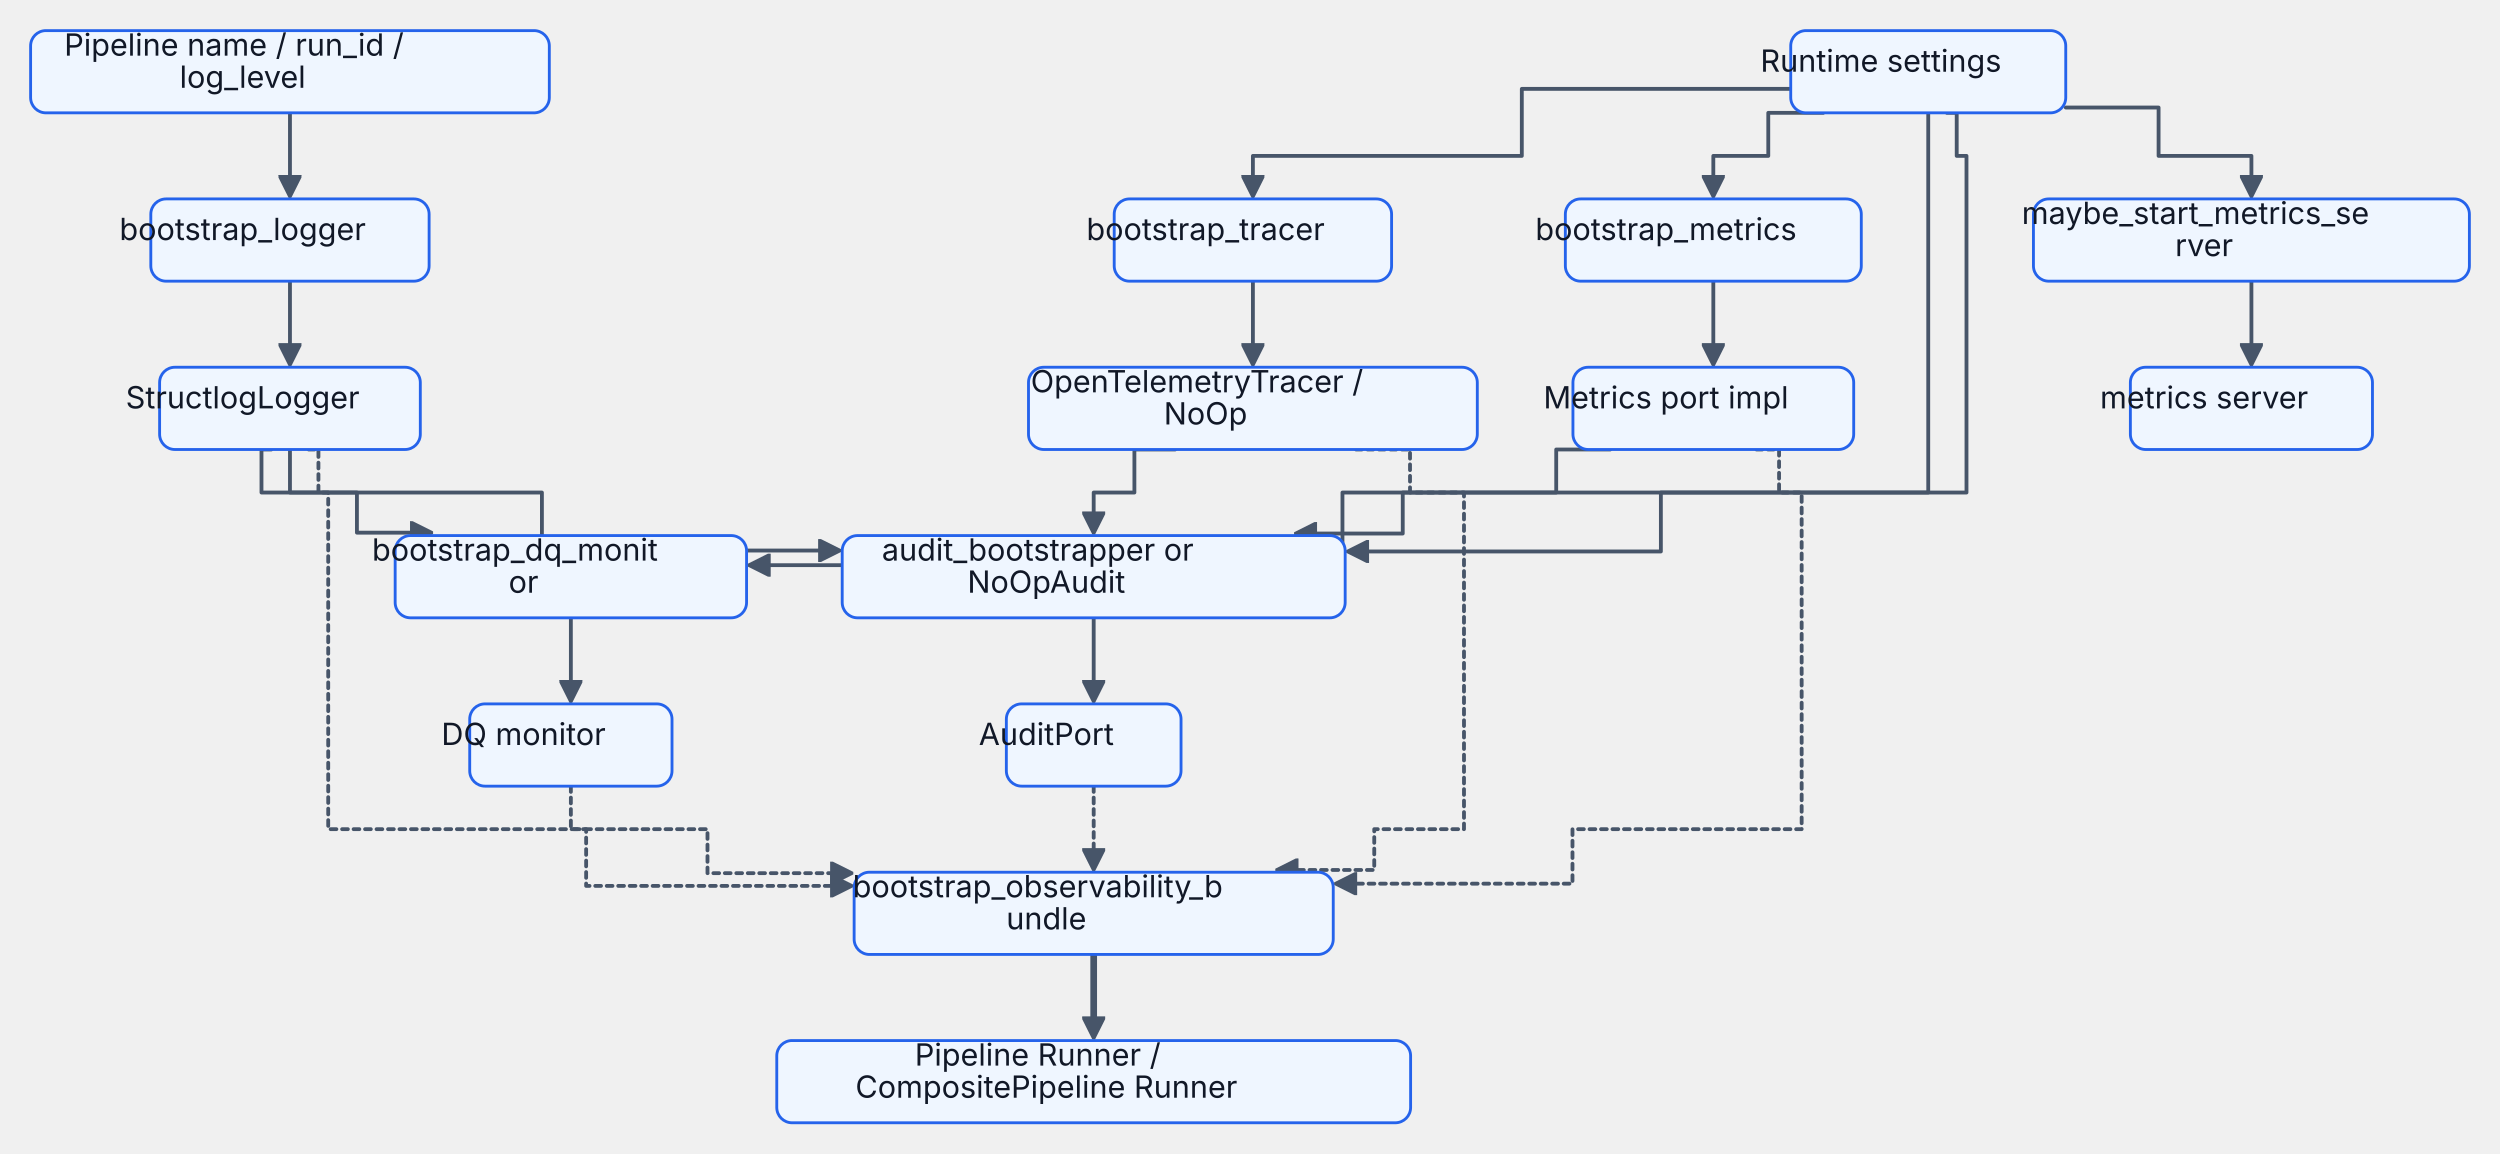
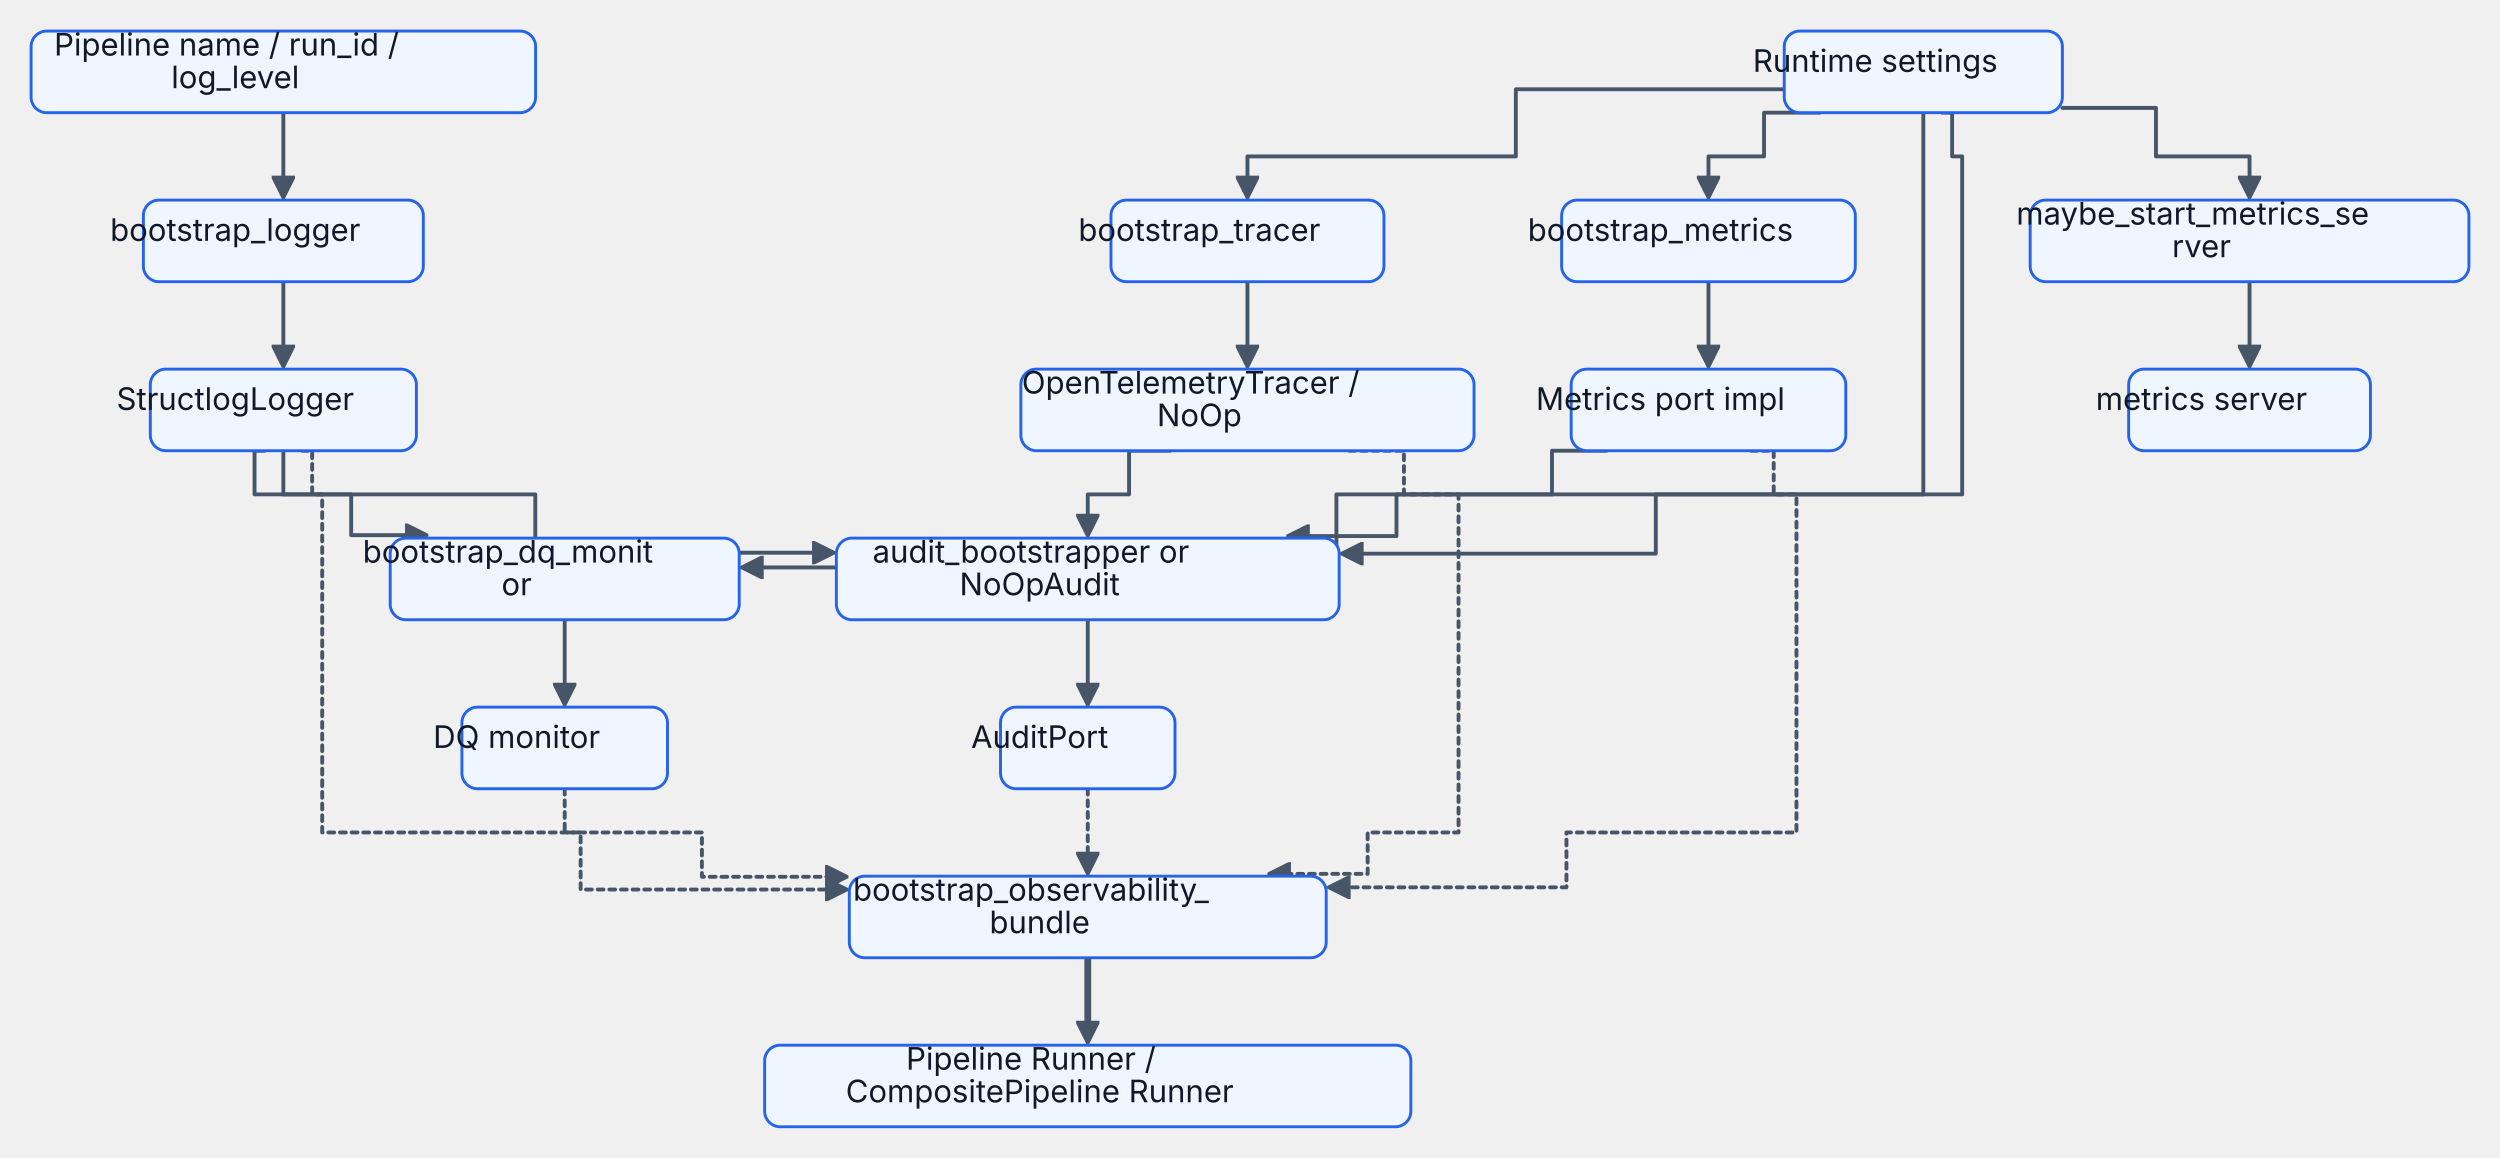
- <svg xmlns="http://www.w3.org/2000/svg" id="my-svg" width="100%" aria-roledescription="flowchart-v2" style="max-width:1307.02px;background-color:white" viewBox="-16 -16 1307.02 603">
+ <svg xmlns="http://www.w3.org/2000/svg" id="my-svg" width="100%" aria-roledescription="flowchart-v2" style="max-width:1286.86px;background-color:white" viewBox="-16 -16 1286.859 596">
  <style>#my-svg{font-size:16px;fill:#212121;}#my-svg .error-icon{fill:#552222;}#my-svg .error-text{fill:#552222;stroke:#552222;}#my-svg .edge-thickness-normal{stroke-width:2px;}#my-svg .edge-thickness-thick{stroke-width:3.5px;}#my-svg .edge-pattern-solid{stroke-dasharray:0;}#my-svg .edge-pattern-dashed{stroke-dasharray:3;}#my-svg .edge-pattern-dotted{stroke-dasharray:2;}#my-svg .marker{fill:#475569;stroke:#475569;}#my-svg .marker.cross{stroke:#475569;}#my-svg svg{font-size:16px;}#my-svg .label{color:#212121;}#my-svg .cluster-label text{fill:#1e40af;}#my-svg .cluster-label span,#my-svg p{color:#1e40af;}#my-svg .label text,#my-svg span,#my-svg p{fill:#212121;color:#212121;}#my-svg .node rect,#my-svg .node circle,#my-svg .node ellipse,#my-svg .node polygon,#my-svg .node path{fill:#eff6ff;stroke:#2563eb;stroke-width:1px;}#my-svg .flowchart-label text{text-anchor:middle;}#my-svg .node .label{text-align:center;}#my-svg .node.clickable{cursor:pointer;}#my-svg .arrowheadPath{fill:#333333;}#my-svg .edgePath .path{stroke:#475569;stroke-width:2.0px;}#my-svg .flowchart-link{stroke:#475569;fill:none;}#my-svg .edgeLabel{background-color:#ffffff;text-align:center;}#my-svg .edgeLabel rect{opacity:0.5;background-color:#ffffff;fill:#ffffff;}#my-svg .labelBkg{background-color:rgba(255, 255, 255, 0.5);}#my-svg .cluster rect{fill:#f8fafc;stroke:#94a3b8;stroke-width:1px;}#my-svg .cluster text{fill:#1e40af;}#my-svg .cluster span,#my-svg p{color:#1e40af;}#my-svg div.mermaidTooltip{position:absolute;text-align:center;max-width:200px;padding:2px;font-size:12px;background:#f0fdf4;border:1px solid #707070;border-radius:2px;pointer-events:none;z-index:100;}#my-svg .flowchartTitleText{text-anchor:middle;font-size:18px;fill:#212121;}#my-svg :root{--mermaid-font-family:"trebuchet ms",verdana,arial,sans-serif;}/*
 * Пользовательские стили диаграмм BioETL (структурированная копия)
 * Источник: custom.css
 * Цель: сгруппировать правила по типам элементов и документировать назначение каждого CSS-параметра.
 */

/* =========================================================
 * 1) Глобальная типографика и базовое поведение текста
 * ========================================================= */
svg {
    /* Задаёт основной стек шрифтов для всего текста в SVG. */
    font-family: Inter, -apple-system, BlinkMacSystemFont, 'Segoe UI', Roboto,
    Oxygen, Ubuntu, sans-serif;
}



/* =========================================================
 * 2) Общая геометрия узлов (для нескольких типов диаграмм)
 * ========================================================= */
.node rect,
.node circle,
.node ellipse,
.node polygon,
.node path {
    /* Единая толщина контура для фигур узлов. */
    stroke-width: 1.5px !important;
    /* Скругляет углы по горизонтали для более мягкого вида. */
    rx: 8;
    /* Скругляет углы по вертикали в паре с rx. */
    ry: 8;
    /* Добавляет лёгкую тень и отделяет узлы от фона. */
    filter:  none; /*  drop-shadow(0px 1px 2px rgba(0, 0, 0, 0.05));*/
}

/* =========================================================
 * 3) Контейнеры subgraph / cluster
 * ========================================================= */
.cluster rect,
.cluster path {
    /* Увеличивает радиус углов у контейнеров-групп. */
    rx: 10;
    /* Поддерживает симметрию скругления по вертикали. */
    ry: 10;
    /* Нейтральная заливка контейнера для снижения визуального шума. */
    fill: #f8fafc;
    /* Приглушённая обводка, чтобы границы были заметны, но не доминировали. */
    stroke: #94a3b8;
    /* Толщина границы контейнера в тон большинству узлов. */
    stroke-width: 1.5px;
    /* Убирает пунктир у рамок контейнеров. */
    stroke-dasharray: none;
    /* Делает фон контейнера полностью непрозрачным. */
    fill-opacity: 1;
    /* Отключает тень контейнера, чтобы акцент оставался на узлах. */
    filter: none;
}

.cluster text {
    /* Нормальный вес шрифта для заголовков групп. */
    font-weight: 400;
    /* Увеличенный размер заголовка относительно текста узлов. */
    font-size: 16px;
}

/* =========================================================
 * 4) Стили линий связей (edges/links)
 * ========================================================= */
.edgePath .path {
    /* Делает основные ребра более заметными в плотных графах. */
    stroke-width: 2.5px;
    /* Скругляет соединения сегментов линий. */
    stroke-linejoin: round;
    /* Скругляет окончания линий. */
    stroke-linecap: round;
}

.edgePath path,
.flowchart-link,
.relation,
.messageLine0,
.messageLine1,
.transition path {
    /* Унифицированные скруглённые соединения для всех типов линий. */
    stroke-linejoin: round;
    /* Унифицированные скруглённые окончания для всех типов линий. */
    stroke-linecap: round;
}

.transition path {
    /* Выравнивает толщину переходов state diagram с основными ребрами. */
    stroke-width: 2.5px;
}

/* =========================================================
 * 5) Подписи ребер и fallback-текст
 * ========================================================= */
.edgeLabel {
    /* Компактный размер шрифта для подписей на связях. */
    font-size: 12px;
    /* Плотная межстрочность для экономии места. */
    line-height: 1.1;
    /* Базовый непрозрачный фон под подписью. */
    background-color: #ffffff;
    /* Небольшие внутренние отступы вокруг текста. */
    padding: 1px 3px;
    /* Мягкое скругление фона подписи. */
    border-radius: 2px;
}

.edgeLabel span,
.edgeLabel p,
text.fo-fallback {
    /* Принудительный тёмный fill для контраста в SVG-рендерах. */
    fill: #111827 !important;
    /* Принудительный тёмный цвет для HTML-подписей. */
    color: #111827 !important;
    /* Полная непрозрачность текста. */
    opacity: 1 !important;
    /* Компактная межстрочность для многострочных подписей. */
    line-height: 1.1;
    /* Убирает стандартные внешние отступы HTML-параграфов. */
    margin: 0;
    /* Убирает стандартные внутренние отступы HTML-параграфов. */
    padding: 0;
}

.edgeLabel .labelBkg,
.labelBkg {
    /* Жёстко задаёт белый фон под текстом подписей. */
    background-color: #ffffff !important;
    /* Делает фон полностью непрозрачным во всех просмотрщиках. */
    opacity: 1 !important;
}

.edgeLabel rect {
    /* Переопределяет полупрозрачный фон по умолчанию у Mermaid. */
    opacity: 1 !important;
    /* Жёстко фиксирует белую заливку прямоугольника под подписью. */
    fill: #ffffff !important;
}

/* =========================================================
 * 6) Элементы sequence diagram
 * ========================================================= */
.actor {
    /* Толщина границы actor-блоков. */
    stroke-width: 1.5px;
    /* Скругление углов actor-блоков по горизонтали. */
    rx: 4;
    /* Скругление углов actor-блоков по вертикали. */
    ry: 4;
}

.messageLine0,
.messageLine1 {
    /* Толщина линий сообщений в sequence diagram. */
    stroke-width: 1.6px;
}

.messageText {
    /* Базовый размер текста сообщений. */
    font-size: 13px;
}

.activation0 {
    /* Более тонкая линия activation bar, чтобы не перегружать схему. */
    stroke-width: 1px;
}

.note {
    /* Скругление углов заметки по горизонтали. */
    rx: 4;
    /* Скругление углов заметки по вертикали. */
    ry: 4;
    /* Тонкая граница для вторичных блоков. */
    stroke-width: 1px;
    /* Лёгкая тень для визуального отделения заметок. */
    filter: drop-shadow(1px 1px 2px rgba(0, 0, 0, 0.06));
}

/* =========================================================
 * 7) Базовые элементы class diagram
 * ========================================================= */
g.classGroup rect {
    /* Скругление углов class box по горизонтали. */
    rx: 10;
    /* Скругление углов class box по вертикали. */
    ry: 10;
    /* Толщина границы class box. */
    stroke-width: 1.5px;
    /* Мягкая тень у class box без агрессивного контраста. */
    filter: drop-shadow(1px 1px 2px rgba(0, 0, 0, 0.06));
}

g.classGroup text {
    /* Базовый размер текста внутри class diagram. */
    font-size: 14px;
    padding: 10px 10px;
}

g.classGroup line {
    /* Толщина внутренних разделителей класса. */
    stroke-width: 1px;
}

.relation {
    /* Толщина связей между классами на уровне основных ребер. */
    stroke-width: 2.5px;
}

/* =========================================================
 * 8) Типографика HTML-лейблов class diagram
 * ========================================================= */
g.label-group .nodeLabel {
    /* Увеличенный размер названия класса для иерархии. */
    font-size: 16px !important;
    /* Полужирный акцент на имени класса. */
    font-weight: 200 !important;
    /* Лёгкое межбуквенное расстояние для читаемости заголовка. */
    letter-spacing: 0.01em;
}

g.annotation-group .nodeLabel {
    /* Уменьшенный размер для стереотипов/аннотаций. */
    font-size: 11px !important;
    /* Курсив для визуального отделения аннотаций. */
    font-style: italic !important;
    /* Небольшое ослабление контраста вторичного текста. */
    opacity: 0.8;
}

g.members-group .nodeLabel,
g.methods-group .nodeLabel {
    /* Компактный размер для атрибутов и методов. */
    font-size: 12px !important;
    /* Нормальный вес шрифта для плотного структурного текста. */
    font-weight: 400 !important;
}

/* =========================================================
 * 9) Помощники размеров foreignObject (class/flowchart)
 * ========================================================= */
g.members-group foreignObject,
g.methods-group foreignObject {
    /* Минимальная высота областей members/methods. */
    min-height: 40px;
}

.node foreignObject &gt; div,
g.classGroup foreignObject &gt; div {
    /* Стабилизирует вычисление размеров с учётом отступов/границ. */
    box-sizing: border-box;
}

.node.size-sm foreignObject &gt; div {
    /* Минимальная высота для малого размерного уровня узла. */
    min-height: 80px;
    /* Минимальная ширина для малого размерного уровня узла. */
    min-width: 180px;
}

.node.size-md foreignObject &gt; div {
    /* Минимальная высота для среднего размерного уровня узла. */
    min-height: 140px;
    /* Минимальная ширина для среднего размерного уровня узла. */
    min-width: 260px;
}

.node.size-lg foreignObject &gt; div {
    /* Минимальная высота для большого размерного уровня узла. */
    min-height: 200px;
    /* Минимальная ширина для большого размерного уровня узла. */
    min-width: 340px;
}

/* =========================================================
 * 10) Элементы state diagram
 * ========================================================= */
g.stateGroup rect {
    /* Скругление углов контейнеров состояний по горизонтали. */
    rx: 8;
    /* Скругление углов контейнеров состояний по вертикали. */
    ry: 8;
}

.statediagram-state rect {
    /* Скругление углов узлов состояния по горизонтали. */
    rx: 8;
    /* Скругление углов узлов состояния по вертикали. */
    ry: 8;
    /* Толщина границы узла состояния. */
    stroke-width: 1.5px;
    /* Лёгкая тень для визуального отделения state box. */
    filter: drop-shadow(1px 2px 3px rgba(0, 0, 0, 0.08));
}

/* =========================================================
 * 11) Элементы ER diagram
 * ========================================================= */
.er.entityBox {
    /* Толщина границы сущности ER-диаграммы. */
    stroke-width: 1.5px;
    /* Скругление углов сущности по горизонтали. */
    rx: 4;
    /* Скругление углов сущности по вертикали. */
    ry: 4;
    /* Лёгкая тень для отделения блоков сущностей. */
    filter: drop-shadow(1px 2px 3px rgba(0, 0, 0, 0.08));
}

/* =========================================================
 * 12) Узлы mindmap
 * ========================================================= */
.mindmap-node rect,
.mindmap-node circle {
    /* Толщина контура узлов mindmap. */
    stroke-width: 1.5px;
    /* Чуть более выраженная тень для плотных радиальных веток. */
    filter: drop-shadow(1px 2px 2px rgba(0, 0, 0, 0.1));
}

/* =========================================================
 * 13) Маркеры стрелок
 * ========================================================= */
marker path {
    /* Единый нейтральный цвет наконечников стрелок. */
    fill: #475569;
}

/* =========================================================
 * 14) Цветовая карта архитектурных слоёв (fallback-селекторы)
 * ========================================================= */
[id*="Domain"] &gt; rect,
[id*="Domain"] &gt; path {
    /* Цвет фона для доменного слоя. */
    fill: #f5f3ff !important;
    /* Цвет границы для доменного слоя. */
    stroke: #7c3aed !important;
}

.cluster[id*="Domain"] &gt; rect,
.cluster[id*="Domain"] &gt; path {
    fill: #ffffff !important;
}

[id*="Application"] &gt; rect,
[id*="Application"] &gt; path {
    /* Цвет фона для application-слоя. */
    fill: #f0fdf4 !important;
    /* Цвет границы для application-слоя. */
    stroke: #16a34a !important;
}

.cluster[id*="Application"] &gt; rect,
.cluster[id*="Application"] &gt; path {
    fill: #ffffff !important;
}

[id*="Infrastructure"] &gt; rect,
[id*="Infrastructure"] &gt; path {
    /* Цвет фона для infrastructure-слоя. */
    fill: #fff1f2 !important;
    /* Цвет границы для infrastructure-слоя. */
    stroke: #dc2626 !important;
}

.cluster[id*="Infrastructure"] &gt; rect,
.cluster[id*="Infrastructure"] &gt; path {
    fill: #ffffff !important;
}

[id*="Composition"] &gt; rect,
[id*="Composition"] &gt; path {
    /* Цвет фона для composition-слоя. */
    fill: #fff7ed !important;
    /* Цвет границы для composition-слоя. */
    stroke: #f59e0b !important;
}

.cluster[id*="Composition"] &gt; rect,
.cluster[id*="Composition"] &gt; path {
    fill: #ffffff !important;
}

[id*="Interfaces"] &gt; rect,
[id*="Interfaces"] &gt; path {
    /* Цвет фона для слоя интерфейсов. */
    fill: #eff6ff !important;
    /* Цвет границы для слоя интерфейсов. */
    stroke: #2563eb !important;
}

.cluster[id*="Interfaces"] &gt; rect,
.cluster[id*="Interfaces"] &gt; path {
    fill: #ffffff !important;
}

[id*="External"] &gt; rect,
[id*="External"] &gt; path {
    /* Цвет фона для внешних систем. */
    fill: #f1f5f9 !important;
    /* Цвет границы для внешних систем. */
    stroke: #64748b !important;
}

.cluster[id*="External"] &gt; rect,
.cluster[id*="External"] &gt; path {
    fill: #ffffff !important;
}

/* Белая подложка под подписи всех архитектурных/medallion слоёв */
g.cluster[id*="Domain"] .cluster-label foreignObject &gt; div,
g.cluster[id*="Application"] .cluster-label foreignObject &gt; div,
g.cluster[id*="Infrastructure"] .cluster-label foreignObject &gt; div,
g.cluster[id*="Composition"] .cluster-label foreignObject &gt; div,
g.cluster[id*="Interfaces"] .cluster-label foreignObject &gt; div,
g.cluster[id*="External"] .cluster-label foreignObject &gt; div,
g.cluster[id*="Bronze"] .cluster-label foreignObject &gt; div,
g.cluster[id*="Silver"] .cluster-label foreignObject &gt; div,
g.cluster[id*="Gold"] .cluster-label foreignObject &gt; div,
g.cluster[id*="Quarantine"] .cluster-label foreignObject &gt; div {
    background: #ffffff !important;
    padding: 0 6px !important;
    border-radius: 4px;
}

/* Fallback для рендеров без foreignObject: не рисуем толстую обводку */
g.cluster[id*="Domain"] .cluster-label text.fo-fallback,
g.cluster[id*="Application"] .cluster-label text.fo-fallback,
g.cluster[id*="Infrastructure"] .cluster-label text.fo-fallback,
g.cluster[id*="Composition"] .cluster-label text.fo-fallback,
g.cluster[id*="Interfaces"] .cluster-label text.fo-fallback,
g.cluster[id*="External"] .cluster-label text.fo-fallback,
g.cluster[id*="Bronze"] .cluster-label text.fo-fallback,
g.cluster[id*="Silver"] .cluster-label text.fo-fallback,
g.cluster[id*="Gold"] .cluster-label text.fo-fallback,
g.cluster[id*="Quarantine"] .cluster-label text.fo-fallback {
    fill: #111827 !important;
    stroke: none !important;
}

/* =========================================================
 * 15) Цветовая карта слоёв Medallion
 * ========================================================= */
[id*="Bronze"] &gt; rect,
[id*="Bronze"] &gt; path {
    /* Цвет фона Bronze-слоя. */
    fill: #fff7ed !important;
    /* Цвет границы Bronze-слоя. */
    stroke: #f59e0b !important;
}

[id*="Silver"] &gt; rect,
[id*="Silver"] &gt; path {
    /* Цвет фона Silver-слоя. */
    fill: #f8fafc !important;
    /* Цвет границы Silver-слоя. */
    stroke: #475569 !important;
}

[id*="Gold"] &gt; rect,
[id*="Gold"] &gt; path {
    /* Цвет фона Gold-слоя. */
    fill: #fefce8 !important;
    /* Цвет границы Gold-слоя. */
    stroke: #ca8a04 !important;
}

[id*="Quarantine"] &gt; rect,
[id*="Quarantine"] &gt; path {
    /* Цвет фона для карантинных/проблемных потоков данных. */
    fill: #ffe4e6 !important;
    /* Цвет границы для карантинных/проблемных потоков данных. */
    stroke: #e11d48 !important;
}
/* Нормализует вес текста в узлах и заголовках слоёв (без полужирного акцента). */
.node .label text,
.node .label tspan,
.node .label .nodeLabel,
text.fo-fallback {
    stroke: none !important;
    stroke-width: 0 !important;
    fill: #111827 !important;
    font-weight: 400 !important;
}
/* Single text layer (fallback-only) */
text.fo-fallback {
    display: inline !important;
}

foreignObject {
    display: none !important;
}/* bioetl-inject */#my-svg .edgeLabel rect{opacity:1!important;fill:#ffffff!important}#my-svg .labelBkg{background-color:#ffffff!important;opacity:1!important}#my-svg .edgeLabel .labelBkg{background-color:#ffffff!important;opacity:1!important}#my-svg .edgeLabel{font-size:12px;line-height:1.1;padding:1px 3px}#my-svg .edgeLabel span{color:#111827!important;fill:#111827!important;opacity:1!important;line-height:1.1;margin:0;padding:0}#my-svg .edgeLabel p{color:#111827!important;fill:#111827!important;opacity:1!important;line-height:1.1;margin:0;padding:0}#my-svg text.fo-fallback{color:#111827!important;fill:#111827!important;opacity:1!important}</style>
  <marker id="my-svg_flowchart-pointEnd" class="marker flowchart" markerHeight="12" markerUnits="userSpaceOnUse" markerWidth="12" orient="auto" refX="6" refY="5" viewBox="0 0 10 10">
    <path d="m0 0 10 5-10 5z" class="arrowMarkerPath" style="stroke-width:1;stroke-dasharray:1,0" />
  </marker>
  <marker id="my-svg_flowchart-pointStart" class="marker flowchart" markerHeight="12" markerUnits="userSpaceOnUse" markerWidth="12" orient="auto" refX="4.5" refY="5" viewBox="0 0 10 10">
    <path d="m0 5 10 5V0z" class="arrowMarkerPath" style="stroke-width:1;stroke-dasharray:1,0" />
  </marker>
  <marker id="my-svg_flowchart-circleEnd" class="marker flowchart" markerHeight="11" markerUnits="userSpaceOnUse" markerWidth="11" orient="auto" refX="11" refY="5" viewBox="0 0 10 10">
    <circle cx="5" cy="5" r="5" class="arrowMarkerPath" style="stroke-width:1;stroke-dasharray:1,0" />
  </marker>
  <marker id="my-svg_flowchart-circleStart" class="marker flowchart" markerHeight="11" markerUnits="userSpaceOnUse" markerWidth="11" orient="auto" refX="-1" refY="5" viewBox="0 0 10 10">
    <circle cx="5" cy="5" r="5" class="arrowMarkerPath" style="stroke-width:1;stroke-dasharray:1,0" />
  </marker>
  <marker id="my-svg_flowchart-crossEnd" class="marker cross flowchart" markerHeight="11" markerUnits="userSpaceOnUse" markerWidth="11" orient="auto" refX="12" refY="5.2" viewBox="0 0 11 11">
    <path d="m1 1 9 9m0-9-9 9" class="arrowMarkerPath" style="stroke-width:2;stroke-dasharray:1,0" />
  </marker>
  <marker id="my-svg_flowchart-crossStart" class="marker cross flowchart" markerHeight="11" markerUnits="userSpaceOnUse" markerWidth="11" orient="auto" refX="-1" refY="5.2" viewBox="0 0 11 11">
    <path d="m1 1 9 9m0-9-9 9" class="arrowMarkerPath" style="stroke-width:2;stroke-dasharray:1,0" />
  </marker>
  <g class="root">
    <g class="edgePaths">
-       <path id="L-context-logger_fn-0" marker-end="url(#my-svg_flowchart-pointEnd)" d="M135.594 43v22.5h0v17.2h0" class="edge-thickness-normal edge-pattern-solid flowchart-link LS-context LE-logger_fn" style="fill:none" />
-       <path id="L-settings-tracer_fn-0" marker-end="url(#my-svg_flowchart-pointEnd)" d="M920.207 30.46h-140.59V65.5h-140.59v17.2h0" class="edge-thickness-normal edge-pattern-solid flowchart-link LS-settings LE-tracer_fn" style="fill:none" />
-       <path id="L-settings-metrics_fn-0" marker-end="url(#my-svg_flowchart-pointEnd)" d="M937.195 43h-28.728v22.5h-28.729v17.2h0" class="edge-thickness-normal edge-pattern-solid flowchart-link LS-settings LE-metrics_fn" style="fill:none" />
-       <path id="L-settings-dq_fn-0" marker-end="url(#my-svg_flowchart-pointEnd)" d="M992.098 43v22.5h0v44h0v44h0v44h0v44H685.85v37.976H379.602" class="edge-thickness-normal edge-pattern-solid flowchart-link LS-settings LE-dq_fn" style="fill:none" />
-       <path id="L-settings-audit_fn-0" marker-end="url(#my-svg_flowchart-pointEnd)" d="M1001.87 43h5.114v22.5h5.114v44h0v44h0v44h0v44H852.319v30.814H692.541" class="edge-thickness-normal edge-pattern-solid flowchart-link LS-settings LE-audit_fn" style="fill:none" />
-       <path id="L-logger_fn-logger-0" marker-end="url(#my-svg_flowchart-pointEnd)" d="M135.594 131v22.5h0v17.2h0" class="edge-thickness-normal edge-pattern-solid flowchart-link LS-logger_fn LE-logger" style="fill:none" />
-       <path id="L-tracer_fn-tracer-0" marker-end="url(#my-svg_flowchart-pointEnd)" d="M639.027 131v22.5h0v17.2h0" class="edge-thickness-normal edge-pattern-solid flowchart-link LS-tracer_fn LE-tracer" style="fill:none" />
-       <path id="L-metrics_fn-metrics-0" marker-end="url(#my-svg_flowchart-pointEnd)" d="M879.738 131v22.5h0v17.2h0" class="edge-thickness-normal edge-pattern-solid flowchart-link LS-metrics_fn LE-metrics" style="fill:none" />
-       <path id="L-dq_fn-dq-0" marker-end="url(#my-svg_flowchart-pointEnd)" d="M282.453 307v22.5h0v17.2h0" class="edge-thickness-normal edge-pattern-solid flowchart-link LS-dq_fn LE-dq" style="fill:none" />
-       <path id="L-logger-audit_fn-0" marker-end="url(#my-svg_flowchart-pointEnd)" d="M125.821 219h-5.114v22.5h146.61v30.331h151.722" class="edge-thickness-normal edge-pattern-solid flowchart-link LS-logger LE-audit_fn" style="fill:none" />
-       <path id="L-tracer-audit_fn-0" marker-end="url(#my-svg_flowchart-pointEnd)" d="M598.354 219h-21.282v22.5h-21.283v17.2h0" class="edge-thickness-normal edge-pattern-solid flowchart-link LS-tracer LE-audit_fn" style="fill:none" />
-       <path id="L-metrics-audit_fn-0" marker-end="url(#my-svg_flowchart-pointEnd)" d="M825.815 219h-28.216v22.5h-80.233v21.43H665.35" class="edge-thickness-normal edge-pattern-solid flowchart-link LS-metrics LE-audit_fn" style="fill:none" />
-       <path id="L-audit_fn-audit-0" marker-end="url(#my-svg_flowchart-pointEnd)" d="M555.79 307v22.5h0v17.2h0" class="edge-thickness-normal edge-pattern-solid flowchart-link LS-audit_fn LE-audit" style="fill:none" />
-       <path id="L-logger-dq_fn-0" marker-end="url(#my-svg_flowchart-pointEnd)" d="M135.594 219v22.5h35.01v20.979h35.011" class="edge-thickness-normal edge-pattern-solid flowchart-link LS-logger LE-dq_fn" style="fill:none" />
-       <path id="L-logger-bundle_fn-0" marker-end="url(#my-svg_flowchart-pointEnd)" d="M145.366 219h5.114v22.5h5.114v44h0v44h0v44h0v44h134.842v29.65H425.28" class="edge-thickness-normal edge-pattern-dotted flowchart-link LS-logger LE-bundle_fn" style="fill:none;stroke-width:2px;stroke-dasharray:3" />
-       <path id="L-tracer-bundle_fn-0" marker-end="url(#my-svg_flowchart-pointEnd)" d="M692.951 219h28.216v22.5h28.216v44h0v44h0v44h0v44h-46.914v21.325h-46.915" class="edge-thickness-normal edge-pattern-dotted flowchart-link LS-tracer LE-bundle_fn" style="fill:none;stroke-width:2px;stroke-dasharray:3" />
-       <path id="L-metrics-bundle_fn-0" marker-end="url(#my-svg_flowchart-pointEnd)" d="M902.303 219h11.808v22.5h11.807v44h0v44h0v44h0v44H806.106v28.486H686.294" class="edge-thickness-normal edge-pattern-dotted flowchart-link LS-metrics LE-bundle_fn" style="fill:none;stroke-width:2px;stroke-dasharray:3" />
-       <path id="L-dq-bundle_fn-0" marker-end="url(#my-svg_flowchart-pointEnd)" d="M282.453 395v22.5h71.43v22.997h71.431" class="edge-thickness-normal edge-pattern-dotted flowchart-link LS-dq LE-bundle_fn" style="fill:none;stroke-width:2px;stroke-dasharray:3" />
-       <path id="L-audit-bundle_fn-0" marker-end="url(#my-svg_flowchart-pointEnd)" d="M555.79 395v22.5h0v17.2h0" class="edge-thickness-normal edge-pattern-dotted flowchart-link LS-audit LE-bundle_fn" style="fill:none;stroke-width:2px;stroke-dasharray:3" />
-       <path id="L-settings-server_fn-0" marker-end="url(#my-svg_flowchart-pointEnd)" d="M1063.988 40.221h48.535V65.5h48.536v17.2h0" class="edge-thickness-normal edge-pattern-solid flowchart-link LS-settings LE-server_fn" style="fill:none" />
-       <path id="L-server_fn-server-0" marker-end="url(#my-svg_flowchart-pointEnd)" d="M1161.059 131v22.5h0v17.2h0" class="edge-thickness-normal edge-pattern-solid flowchart-link LS-server_fn LE-server" style="fill:none" />
-       <path id="L-bundle_fn-app-0" marker-end="url(#my-svg_flowchart-pointEnd)" d="M555.79 483v22.5h0v17.2h0" class="edge-thickness-thick edge-pattern-solid flowchart-link LS-bundle_fn LE-app" style="stroke-width:3.5px;fill:none" />
+       <path id="L-context-logger_fn-0" marker-end="url(#my-svg_flowchart-pointEnd)" d="M129.852 42v22.5h0v17.2h0" class="edge-thickness-normal edge-pattern-solid flowchart-link LS-context LE-logger_fn" style="fill:none" />
+       <path id="L-settings-tracer_fn-0" marker-end="url(#my-svg_flowchart-pointEnd)" d="M902.43 29.95H764.273V64.5H626.117v17.2h0" class="edge-thickness-normal edge-pattern-solid flowchart-link LS-settings LE-tracer_fn" style="fill:none" />
+       <path id="L-settings-metrics_fn-0" marker-end="url(#my-svg_flowchart-pointEnd)" d="M920.63 42h-28.6v22.5h-28.6v17.2h0" class="edge-thickness-normal edge-pattern-solid flowchart-link LS-settings LE-metrics_fn" style="fill:none" />
+       <path id="L-settings-dq_fn-0" marker-end="url(#my-svg_flowchart-pointEnd)" d="M974.016 42v22.5h0V108h0v43.5h0V195h0v43.5h-302.11v37.583H369.799" class="edge-thickness-normal edge-pattern-solid flowchart-link LS-settings LE-dq_fn" style="fill:none" />
+       <path id="L-settings-audit_fn-0" marker-end="url(#my-svg_flowchart-pointEnd)" d="M983.67 42h5.173v22.5h5.173V108h0v43.5h0V195h0v43.5h-157.71v30.484h-157.71" class="edge-thickness-normal edge-pattern-solid flowchart-link LS-settings LE-audit_fn" style="fill:none" />
+       <path id="L-logger_fn-logger-0" marker-end="url(#my-svg_flowchart-pointEnd)" d="M129.852 129v22.5h0v17.2h0" class="edge-thickness-normal edge-pattern-solid flowchart-link LS-logger_fn LE-logger" style="fill:none" />
+       <path id="L-tracer_fn-tracer-0" marker-end="url(#my-svg_flowchart-pointEnd)" d="M626.117 129v22.5h0v17.2h0" class="edge-thickness-normal edge-pattern-solid flowchart-link LS-tracer_fn LE-tracer" style="fill:none" />
+       <path id="L-metrics_fn-metrics-0" marker-end="url(#my-svg_flowchart-pointEnd)" d="M863.43 129v22.5h0v17.2h0" class="edge-thickness-normal edge-pattern-solid flowchart-link LS-metrics_fn LE-metrics" style="fill:none" />
+       <path id="L-dq_fn-dq-0" marker-end="url(#my-svg_flowchart-pointEnd)" d="M274.68 303v22.5h0v17.2h0" class="edge-thickness-normal edge-pattern-solid flowchart-link LS-dq_fn LE-dq" style="fill:none" />
+       <path id="L-logger-audit_fn-0" marker-end="url(#my-svg_flowchart-pointEnd)" d="M120.196 216h-5.172v22.5h144.519v30.003h149.691" class="edge-thickness-normal edge-pattern-solid flowchart-link LS-logger LE-audit_fn" style="fill:none" />
+       <path id="L-tracer-audit_fn-0" marker-end="url(#my-svg_flowchart-pointEnd)" d="M586.433 216h-21.26v22.5h-21.259v17.2h0" class="edge-thickness-normal edge-pattern-solid flowchart-link LS-tracer LE-audit_fn" style="fill:none" />
+       <path id="L-metrics-audit_fn-0" marker-end="url(#my-svg_flowchart-pointEnd)" d="M810.975 216h-28.1v22.5h-80.039v21.43H650.9" class="edge-thickness-normal edge-pattern-solid flowchart-link LS-metrics LE-audit_fn" style="fill:none" />
+       <path id="L-audit_fn-audit-0" marker-end="url(#my-svg_flowchart-pointEnd)" d="M543.914 303v22.5h0v17.2h0" class="edge-thickness-normal edge-pattern-solid flowchart-link LS-audit_fn LE-audit" style="fill:none" />
+       <path id="L-logger-dq_fn-0" marker-end="url(#my-svg_flowchart-pointEnd)" d="M129.852 216v22.5h34.917v20.975h34.918" class="edge-thickness-normal edge-pattern-solid flowchart-link LS-logger LE-dq_fn" style="fill:none" />
+       <path id="L-logger-bundle_fn-0" marker-end="url(#my-svg_flowchart-pointEnd)" d="M139.507 216h5.172v22.5h5.173V282h0v43.5h0V369h0v43.5h133.026v29.37h133.026" class="edge-thickness-normal edge-pattern-dotted flowchart-link LS-logger LE-bundle_fn" style="fill:none;stroke-width:2px;stroke-dasharray:3" />
+       <path id="L-tracer-bundle_fn-0" marker-end="url(#my-svg_flowchart-pointEnd)" d="M678.572 216h28.1v22.5h28.101V282h0v43.5h0V369h0v43.5h-46.776v21.322h-46.776" class="edge-thickness-normal edge-pattern-dotted flowchart-link LS-tracer LE-bundle_fn" style="fill:none;stroke-width:2px;stroke-dasharray:3" />
+       <path id="L-metrics-bundle_fn-0" marker-end="url(#my-svg_flowchart-pointEnd)" d="M885.295 216h11.714v22.5h11.714V282h0v43.5h0V369h0v43.5H790.32v28.237H671.919" class="edge-thickness-normal edge-pattern-dotted flowchart-link LS-metrics LE-bundle_fn" style="fill:none;stroke-width:2px;stroke-dasharray:3" />
+       <path id="L-dq-bundle_fn-0" marker-end="url(#my-svg_flowchart-pointEnd)" d="M274.68 390v22.5h70.63v22.823h70.63" class="edge-thickness-normal edge-pattern-dotted flowchart-link LS-dq LE-bundle_fn" style="fill:none;stroke-width:2px;stroke-dasharray:3" />
+       <path id="L-audit-bundle_fn-0" marker-end="url(#my-svg_flowchart-pointEnd)" d="M543.914 390v22.5h0v17.2h0" class="edge-thickness-normal edge-pattern-dotted flowchart-link LS-audit LE-bundle_fn" style="fill:none;stroke-width:2px;stroke-dasharray:3" />
+       <path id="L-settings-server_fn-0" marker-end="url(#my-svg_flowchart-pointEnd)" d="M1045.602 39.544h48.168V64.5h48.168v17.2h0" class="edge-thickness-normal edge-pattern-solid flowchart-link LS-settings LE-server_fn" style="fill:none" />
+       <path id="L-server_fn-server-0" marker-end="url(#my-svg_flowchart-pointEnd)" d="M1141.938 129v22.5h0v17.2h0" class="edge-thickness-normal edge-pattern-solid flowchart-link LS-server_fn LE-server" style="fill:none" />
+       <path id="L-bundle_fn-app-0" marker-end="url(#my-svg_flowchart-pointEnd)" d="M543.914 477v22.5h0v17.2h0" class="edge-thickness-thick edge-pattern-solid flowchart-link LS-bundle_fn LE-app" style="stroke-width:3.5px;fill:none" />
    </g>
    <g class="nodes">
-       <g id="flowchart-settings-0" class="node default comp flowchart-label" transform="translate(992.098 21.5)">
-         <rect width="143.781" height="43" x="-71.891" y="-21.5" class="basic label-container" rx="0" ry="0" />
-         <g class="label" transform="translate(-59.89 -9.5)">
-           <rect />
-           <text xml:space="preserve" x="59.891" y="9.5" class="fo-fallback" text-anchor="middle">
-             <tspan x="59.891">Runtime settings</tspan>
-           </text>
-         </g>
-       </g>
-       <g id="flowchart-context-1" class="node default default flowchart-label" transform="translate(135.594 21.5)">
-         <rect width="271.188" height="43" x="-135.594" y="-21.5" class="basic label-container" rx="0" ry="0" />
-         <g class="label" transform="translate(-123.594 -9.5)">
-           <rect />
-           <text xml:space="preserve" x="123.594" y="1.1" class="fo-fallback" text-anchor="middle">
-             <tspan x="123.594">Pipeline name / run_id /</tspan>
-             <tspan x="123.594" dy="16.8">log_level</tspan>
-           </text>
-         </g>
-       </g>
-       <g id="flowchart-logger_fn-2" class="node default comp flowchart-label" transform="translate(135.594 109.5)">
-         <rect width="145.5" height="43" x="-72.75" y="-21.5" class="basic label-container" rx="0" ry="0" />
-         <g class="label" transform="translate(-60.75 -9.5)">
-           <rect />
-           <text xml:space="preserve" x="60.75" y="9.5" class="fo-fallback" text-anchor="middle">
-             <tspan x="60.75">bootstrap_logger</tspan>
-           </text>
-         </g>
-       </g>
-       <g id="flowchart-tracer_fn-3" class="node default comp flowchart-label" transform="translate(639.027 109.5)">
-         <rect width="145.016" height="43" x="-72.508" y="-21.5" class="basic label-container" rx="0" ry="0" />
-         <g class="label" transform="translate(-60.508 -9.5)">
-           <rect />
-           <text xml:space="preserve" x="60.508" y="9.5" class="fo-fallback" text-anchor="middle">
-             <tspan x="60.508">bootstrap_tracer</tspan>
-           </text>
-         </g>
-       </g>
-       <g id="flowchart-metrics_fn-4" class="node default comp flowchart-label" transform="translate(879.738 109.5)">
-         <rect width="154.719" height="43" x="-77.359" y="-21.5" class="basic label-container" rx="0" ry="0" />
-         <g class="label" transform="translate(-65.36 -9.5)">
-           <rect />
-           <text xml:space="preserve" x="65.359" y="9.5" class="fo-fallback" text-anchor="middle">
-             <tspan x="65.359">bootstrap_metrics</tspan>
-           </text>
-         </g>
-       </g>
-       <g id="flowchart-dq_fn-5" class="node default comp flowchart-label" transform="translate(282.453 285.5)">
-         <rect width="183.719" height="43" x="-91.859" y="-21.5" class="basic label-container" rx="0" ry="0" />
-         <g class="label" transform="translate(-79.86 -9.5)">
-           <rect />
-           <text xml:space="preserve" x="79.859" y="1.1" class="fo-fallback" text-anchor="middle">
-             <tspan x="79.859">bootstrap_dq_monit</tspan>
-             <tspan x="79.859" dy="16.8">or</tspan>
-           </text>
-         </g>
-       </g>
-       <g id="flowchart-audit_fn-6" class="node default default flowchart-label" transform="translate(555.79 285.5)">
-         <rect width="262.953" height="43" x="-131.477" y="-21.5" class="basic label-container" rx="0" ry="0" />
-         <g class="label" transform="translate(-119.477 -9.5)">
-           <rect />
-           <text xml:space="preserve" x="119.477" y="1.1" class="fo-fallback" text-anchor="middle">
-             <tspan x="119.477">audit_bootstrapper or</tspan>
-             <tspan x="119.477" dy="16.8">NoOpAudit</tspan>
-           </text>
-         </g>
-       </g>
-       <g id="flowchart-audit-7" class="node default default flowchart-label" transform="translate(555.79 373.5)">
-         <rect width="91.328" height="43" x="-45.664" y="-21.5" class="basic label-container" rx="0" ry="0" />
-         <g class="label" transform="translate(-33.664 -9.5)">
-           <rect />
-           <text xml:space="preserve" x="33.664" y="9.5" class="fo-fallback" text-anchor="middle">
-             <tspan x="33.664">AuditPort</tspan>
-           </text>
-         </g>
-       </g>
-       <g id="flowchart-bundle_fn-8" class="node default comp flowchart-label" transform="translate(555.79 461.5)">
-         <rect width="250.484" height="43" x="-125.242" y="-21.5" class="basic label-container" rx="0" ry="0" />
-         <g class="label" transform="translate(-113.242 -9.5)">
-           <rect />
-           <text xml:space="preserve" x="113.242" y="1.1" class="fo-fallback" text-anchor="middle">
-             <tspan x="113.242">bootstrap_observability_b</tspan>
-             <tspan x="113.242" dy="16.8">undle</tspan>
-           </text>
-         </g>
-       </g>
-       <g id="flowchart-server_fn-9" class="node default comp flowchart-label" transform="translate(1161.059 109.5)">
-         <rect width="227.922" height="43" x="-113.961" y="-21.5" class="basic label-container" rx="0" ry="0" />
-         <g class="label" transform="translate(-101.96 -9.5)">
-           <rect />
-           <text xml:space="preserve" x="101.961" y="1.1" class="fo-fallback" text-anchor="middle">
-             <tspan x="101.961">maybe_start_metrics_se</tspan>
-             <tspan x="101.961" dy="16.8">rver</tspan>
-           </text>
-         </g>
-       </g>
-       <g id="flowchart-logger-10" class="node default infra flowchart-label" transform="translate(135.594 197.5)">
-         <rect width="136.297" height="43" x="-68.148" y="-21.5" class="basic label-container" rx="0" ry="0" />
-         <g class="label" transform="translate(-56.148 -9.5)">
-           <rect />
-           <text xml:space="preserve" x="56.148" y="9.5" class="fo-fallback" text-anchor="middle">
-             <tspan x="56.148">StructlogLogger</tspan>
-           </text>
-         </g>
-       </g>
-       <g id="flowchart-tracer-11" class="node default infra flowchart-label" transform="translate(639.027 197.5)">
-         <rect width="234.641" height="43" x="-117.32" y="-21.5" class="basic label-container" rx="0" ry="0" />
-         <g class="label" transform="translate(-105.32 -9.5)">
-           <rect />
-           <text xml:space="preserve" x="105.32" y="1.1" class="fo-fallback" text-anchor="middle">
-             <tspan x="105.32">OpenTelemetryTracer /</tspan>
-             <tspan x="105.32" dy="16.8">NoOp</tspan>
-           </text>
-         </g>
-       </g>
-       <g id="flowchart-metrics-12" class="node default infra flowchart-label" transform="translate(879.738 197.5)">
-         <rect width="146.781" height="43" x="-73.391" y="-21.5" class="basic label-container" rx="0" ry="0" />
-         <g class="label" transform="translate(-61.39 -9.5)">
-           <rect />
-           <text xml:space="preserve" x="61.391" y="9.5" class="fo-fallback" text-anchor="middle">
-             <tspan x="61.391">Metrics port impl</tspan>
-           </text>
-         </g>
-       </g>
-       <g id="flowchart-dq-13" class="node default infra flowchart-label" transform="translate(282.453 373.5)">
-         <rect width="105.766" height="43" x="-52.883" y="-21.5" class="basic label-container" rx="0" ry="0" />
-         <g class="label" transform="translate(-40.883 -9.5)">
-           <rect />
-           <text xml:space="preserve" x="40.883" y="9.5" class="fo-fallback" text-anchor="middle">
-             <tspan x="40.883">DQ monitor</tspan>
-           </text>
-         </g>
-       </g>
-       <g id="flowchart-server-14" class="node default infra flowchart-label" transform="translate(1161.059 197.5)">
-         <rect width="126.563" height="43" x="-63.281" y="-21.5" class="basic label-container" rx="0" ry="0" />
-         <g class="label" transform="translate(-51.281 -9.5)">
-           <rect />
-           <text xml:space="preserve" x="51.281" y="9.5" class="fo-fallback" text-anchor="middle">
-             <tspan x="51.281">metrics server</tspan>
-           </text>
-         </g>
-       </g>
-       <g id="flowchart-app-15" class="node default app flowchart-label" transform="translate(555.79 549.5)">
-         <rect width="331.375" height="43" x="-165.688" y="-21.5" class="basic label-container" rx="0" ry="0" />
-         <g class="label" transform="translate(-153.688 -9.5)">
-           <rect />
-           <text xml:space="preserve" x="153.688" y="1.1" class="fo-fallback" text-anchor="middle">
-             <tspan x="153.688">Pipeline Runner /</tspan>
-             <tspan x="153.688" dy="16.8">CompositePipeline Runner</tspan>
+       <g id="flowchart-settings-0" class="node default comp flowchart-label" transform="translate(974.016 21)">
+         <rect width="143.172" height="42" x="-71.586" y="-21" class="basic label-container" rx="0" ry="0" />
+         <g class="label" transform="translate(-59.586 -9)">
+           <rect />
+           <text xml:space="preserve" x="59.586" y="9" class="fo-fallback" text-anchor="middle">
+             <tspan x="59.586">Runtime settings</tspan>
+           </text>
+         </g>
+       </g>
+       <g id="flowchart-context-1" class="node default default flowchart-label" transform="translate(129.852 21)">
+         <rect width="259.703" height="42" x="-129.852" y="-21" class="basic label-container" rx="0" ry="0" />
+         <g class="label" transform="translate(-117.852 -9)">
+           <rect />
+           <text xml:space="preserve" x="117.852" y=".6" class="fo-fallback" text-anchor="middle">
+             <tspan x="117.852">Pipeline name / run_id /</tspan>
+             <tspan x="117.852" dy="16.8">log_level</tspan>
+           </text>
+         </g>
+       </g>
+       <g id="flowchart-logger_fn-2" class="node default comp flowchart-label" transform="translate(129.852 108)">
+         <rect width="144.094" height="42" x="-72.047" y="-21" class="basic label-container" rx="0" ry="0" />
+         <g class="label" transform="translate(-60.047 -9)">
+           <rect />
+           <text xml:space="preserve" x="60.047" y="9" class="fo-fallback" text-anchor="middle">
+             <tspan x="60.047">bootstrap_logger</tspan>
+           </text>
+         </g>
+       </g>
+       <g id="flowchart-tracer_fn-3" class="node default comp flowchart-label" transform="translate(626.117 108)">
+         <rect width="140.516" height="42" x="-70.258" y="-21" class="basic label-container" rx="0" ry="0" />
+         <g class="label" transform="translate(-58.258 -9)">
+           <rect />
+           <text xml:space="preserve" x="58.258" y="9" class="fo-fallback" text-anchor="middle">
+             <tspan x="58.258">bootstrap_tracer</tspan>
+           </text>
+         </g>
+       </g>
+       <g id="flowchart-metrics_fn-4" class="node default comp flowchart-label" transform="translate(863.43 108)">
+         <rect width="151.172" height="42" x="-75.586" y="-21" class="basic label-container" rx="0" ry="0" />
+         <g class="label" transform="translate(-63.586 -9)">
+           <rect />
+           <text xml:space="preserve" x="63.586" y="9" class="fo-fallback" text-anchor="middle">
+             <tspan x="63.586">bootstrap_metrics</tspan>
+           </text>
+         </g>
+       </g>
+       <g id="flowchart-dq_fn-5" class="node default comp flowchart-label" transform="translate(274.68 282)">
+         <rect width="179.656" height="42" x="-89.828" y="-21" class="basic label-container" rx="0" ry="0" />
+         <g class="label" transform="translate(-77.828 -9)">
+           <rect />
+           <text xml:space="preserve" x="77.828" y=".6" class="fo-fallback" text-anchor="middle">
+             <tspan x="77.828">bootstrap_dq_monit</tspan>
+             <tspan x="77.828" dy="16.8">or</tspan>
+           </text>
+         </g>
+       </g>
+       <g id="flowchart-audit_fn-6" class="node default default flowchart-label" transform="translate(543.914 282)">
+         <rect width="258.813" height="42" x="-129.406" y="-21" class="basic label-container" rx="0" ry="0" />
+         <g class="label" transform="translate(-117.406 -9)">
+           <rect />
+           <text xml:space="preserve" x="117.406" y=".6" class="fo-fallback" text-anchor="middle">
+             <tspan x="117.406">audit_bootstrapper or</tspan>
+             <tspan x="117.406" dy="16.8">NoOpAudit</tspan>
+           </text>
+         </g>
+       </g>
+       <g id="flowchart-audit-7" class="node default default flowchart-label" transform="translate(543.914 369)">
+         <rect width="89.813" height="42" x="-44.906" y="-21" class="basic label-container" rx="0" ry="0" />
+         <g class="label" transform="translate(-32.906 -9)">
+           <rect />
+           <text xml:space="preserve" x="32.906" y="9" class="fo-fallback" text-anchor="middle">
+             <tspan x="32.906">AuditPort</tspan>
+           </text>
+         </g>
+       </g>
+       <g id="flowchart-bundle_fn-8" class="node default comp flowchart-label" transform="translate(543.914 456)">
+         <rect width="245.484" height="42" x="-122.742" y="-21" class="basic label-container" rx="0" ry="0" />
+         <g class="label" transform="translate(-110.742 -9)">
+           <rect />
+           <text xml:space="preserve" x="110.742" y=".6" class="fo-fallback" text-anchor="middle">
+             <tspan x="110.742">bootstrap_observability_</tspan>
+             <tspan x="110.742" dy="16.8">bundle</tspan>
+           </text>
+         </g>
+       </g>
+       <g id="flowchart-server_fn-9" class="node default comp flowchart-label" transform="translate(1141.938 108)">
+         <rect width="225.844" height="42" x="-112.922" y="-21" class="basic label-container" rx="0" ry="0" />
+         <g class="label" transform="translate(-100.922 -9)">
+           <rect />
+           <text xml:space="preserve" x="100.922" y=".6" class="fo-fallback" text-anchor="middle">
+             <tspan x="100.922">maybe_start_metrics_se</tspan>
+             <tspan x="100.922" dy="16.8">rver</tspan>
+           </text>
+         </g>
+       </g>
+       <g id="flowchart-logger-10" class="node default infra flowchart-label" transform="translate(129.852 195)">
+         <rect width="136.969" height="42" x="-68.484" y="-21" class="basic label-container" rx="0" ry="0" />
+         <g class="label" transform="translate(-56.484 -9)">
+           <rect />
+           <text xml:space="preserve" x="56.484" y="9" class="fo-fallback" text-anchor="middle">
+             <tspan x="56.484">StructlogLogger</tspan>
+           </text>
+         </g>
+       </g>
+       <g id="flowchart-tracer-11" class="node default infra flowchart-label" transform="translate(626.117 195)">
+         <rect width="233.266" height="42" x="-116.633" y="-21" class="basic label-container" rx="0" ry="0" />
+         <g class="label" transform="translate(-104.633 -9)">
+           <rect />
+           <text xml:space="preserve" x="104.633" y=".6" class="fo-fallback" text-anchor="middle">
+             <tspan x="104.633">OpenTelemetryTracer /</tspan>
+             <tspan x="104.633" dy="16.8">NoOp</tspan>
+           </text>
+         </g>
+       </g>
+       <g id="flowchart-metrics-12" class="node default infra flowchart-label" transform="translate(863.43 195)">
+         <rect width="141.359" height="42" x="-70.68" y="-21" class="basic label-container" rx="0" ry="0" />
+         <g class="label" transform="translate(-58.68 -9)">
+           <rect />
+           <text xml:space="preserve" x="58.68" y="9" class="fo-fallback" text-anchor="middle">
+             <tspan x="58.68">Metrics port impl</tspan>
+           </text>
+         </g>
+       </g>
+       <g id="flowchart-dq-13" class="node default infra flowchart-label" transform="translate(274.68 369)">
+         <rect width="105.797" height="42" x="-52.898" y="-21" class="basic label-container" rx="0" ry="0" />
+         <g class="label" transform="translate(-40.898 -9)">
+           <rect />
+           <text xml:space="preserve" x="40.898" y="9" class="fo-fallback" text-anchor="middle">
+             <tspan x="40.898">DQ monitor</tspan>
+           </text>
+         </g>
+       </g>
+       <g id="flowchart-server-14" class="node default infra flowchart-label" transform="translate(1141.938 195)">
+         <rect width="124.453" height="42" x="-62.227" y="-21" class="basic label-container" rx="0" ry="0" />
+         <g class="label" transform="translate(-50.227 -9)">
+           <rect />
+           <text xml:space="preserve" x="50.227" y="9" class="fo-fallback" text-anchor="middle">
+             <tspan x="50.227">metrics server</tspan>
+           </text>
+         </g>
+       </g>
+       <g id="flowchart-app-15" class="node default app flowchart-label" transform="translate(543.914 543)">
+         <rect width="332.625" height="42" x="-166.313" y="-21" class="basic label-container" rx="0" ry="0" />
+         <g class="label" transform="translate(-154.313 -9)">
+           <rect />
+           <text xml:space="preserve" x="154.312" y=".6" class="fo-fallback" text-anchor="middle">
+             <tspan x="154.312">Pipeline Runner /</tspan>
+             <tspan x="154.312" dy="16.8">CompositePipeline Runner</tspan>
          </text>
        </g>
      </g>
    </g>
  </g>
</svg>
